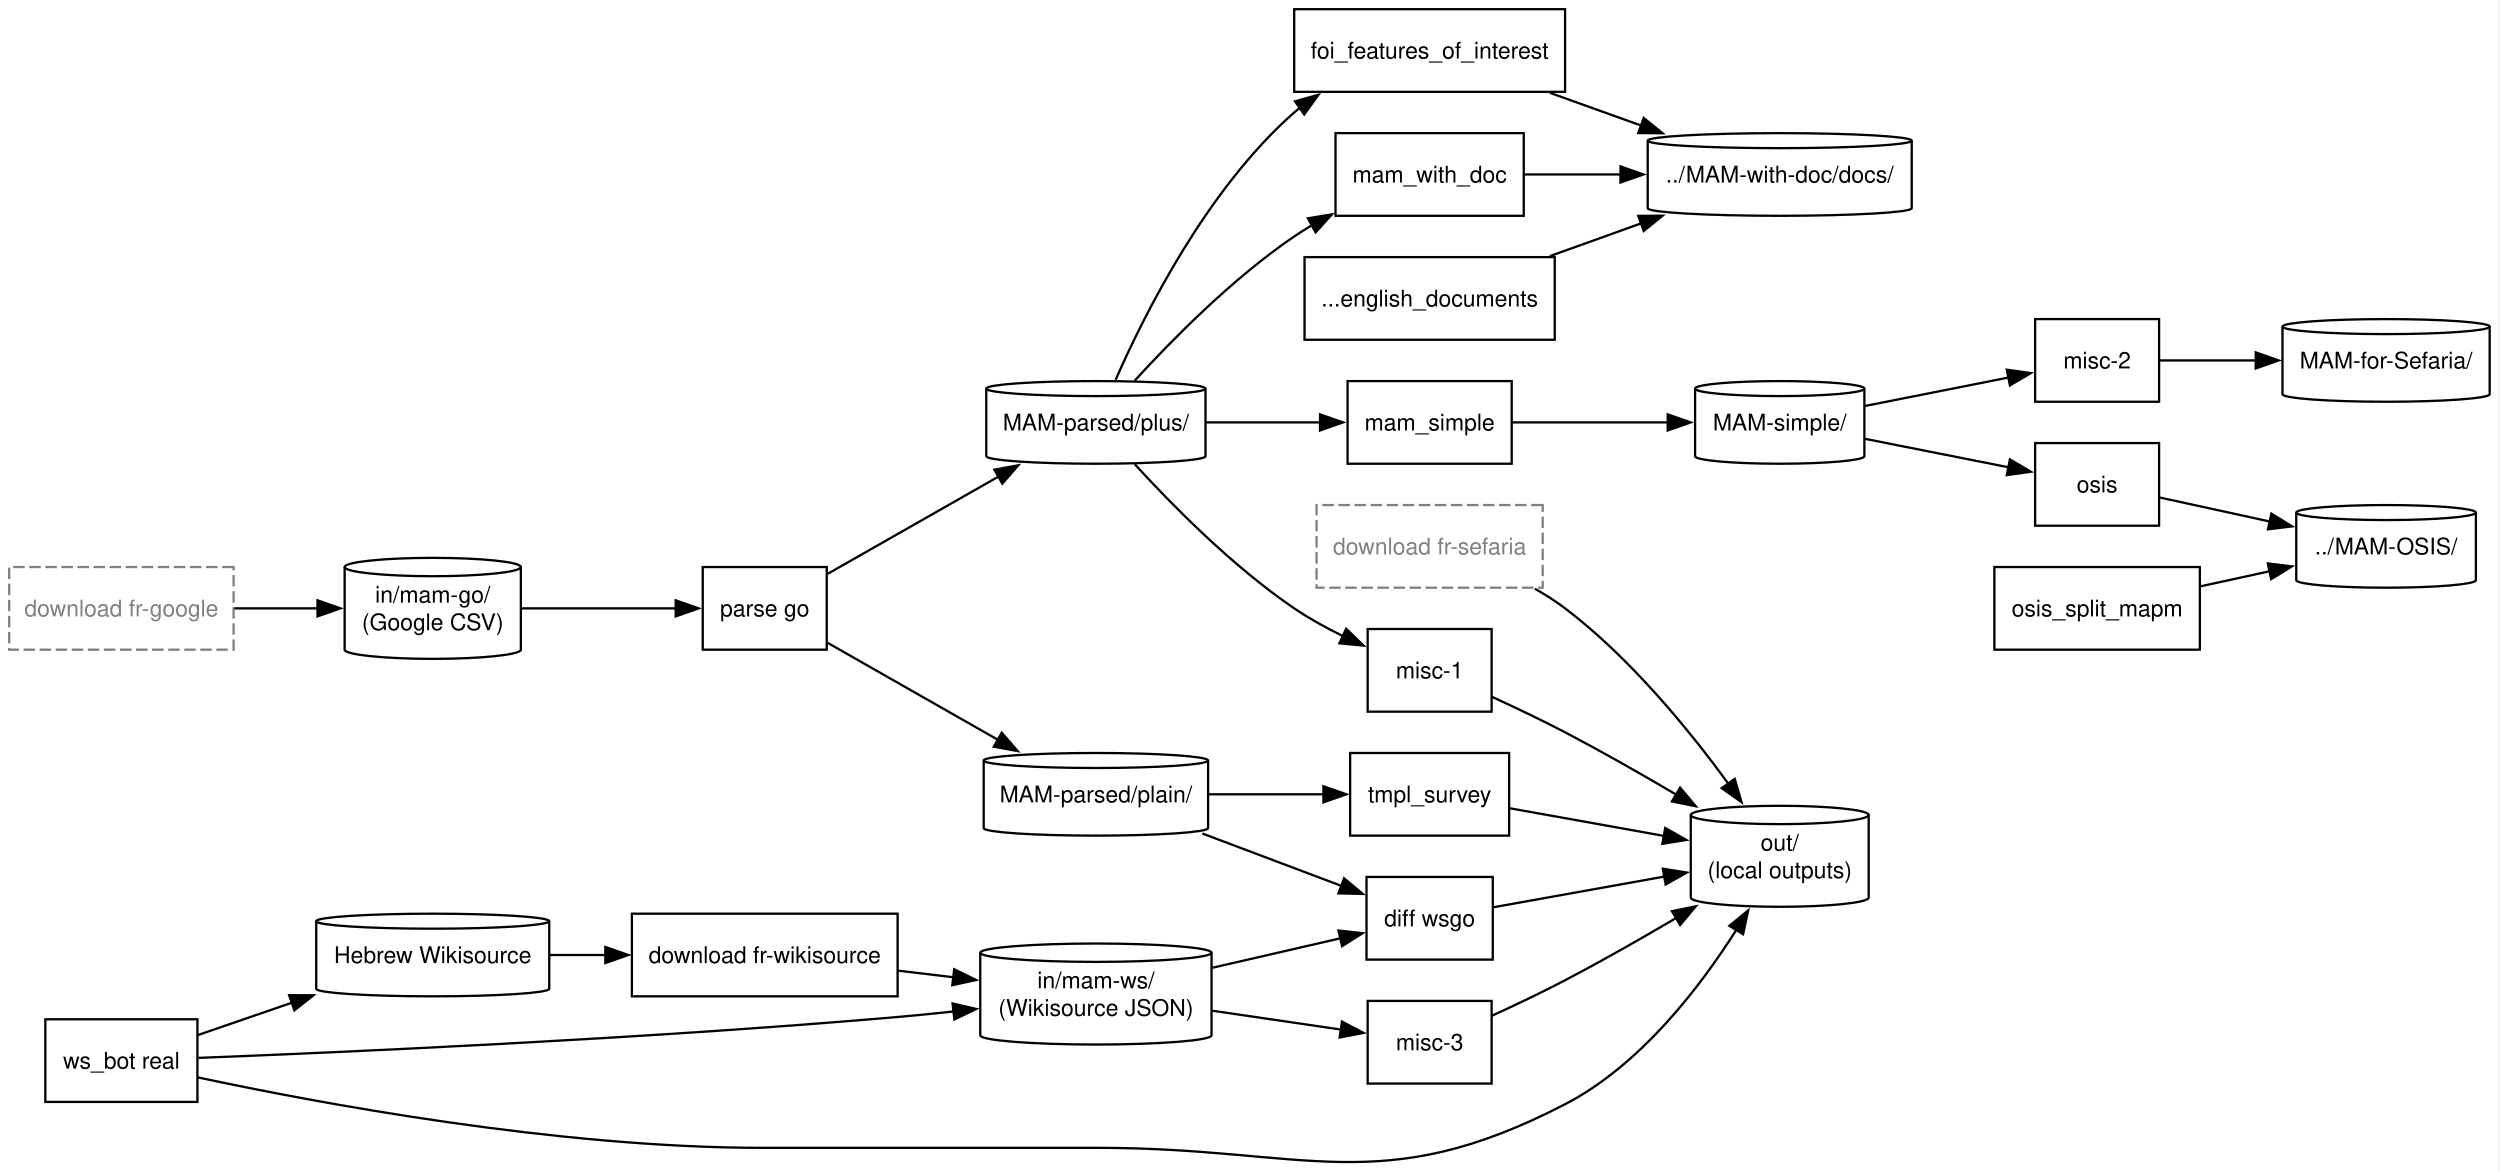
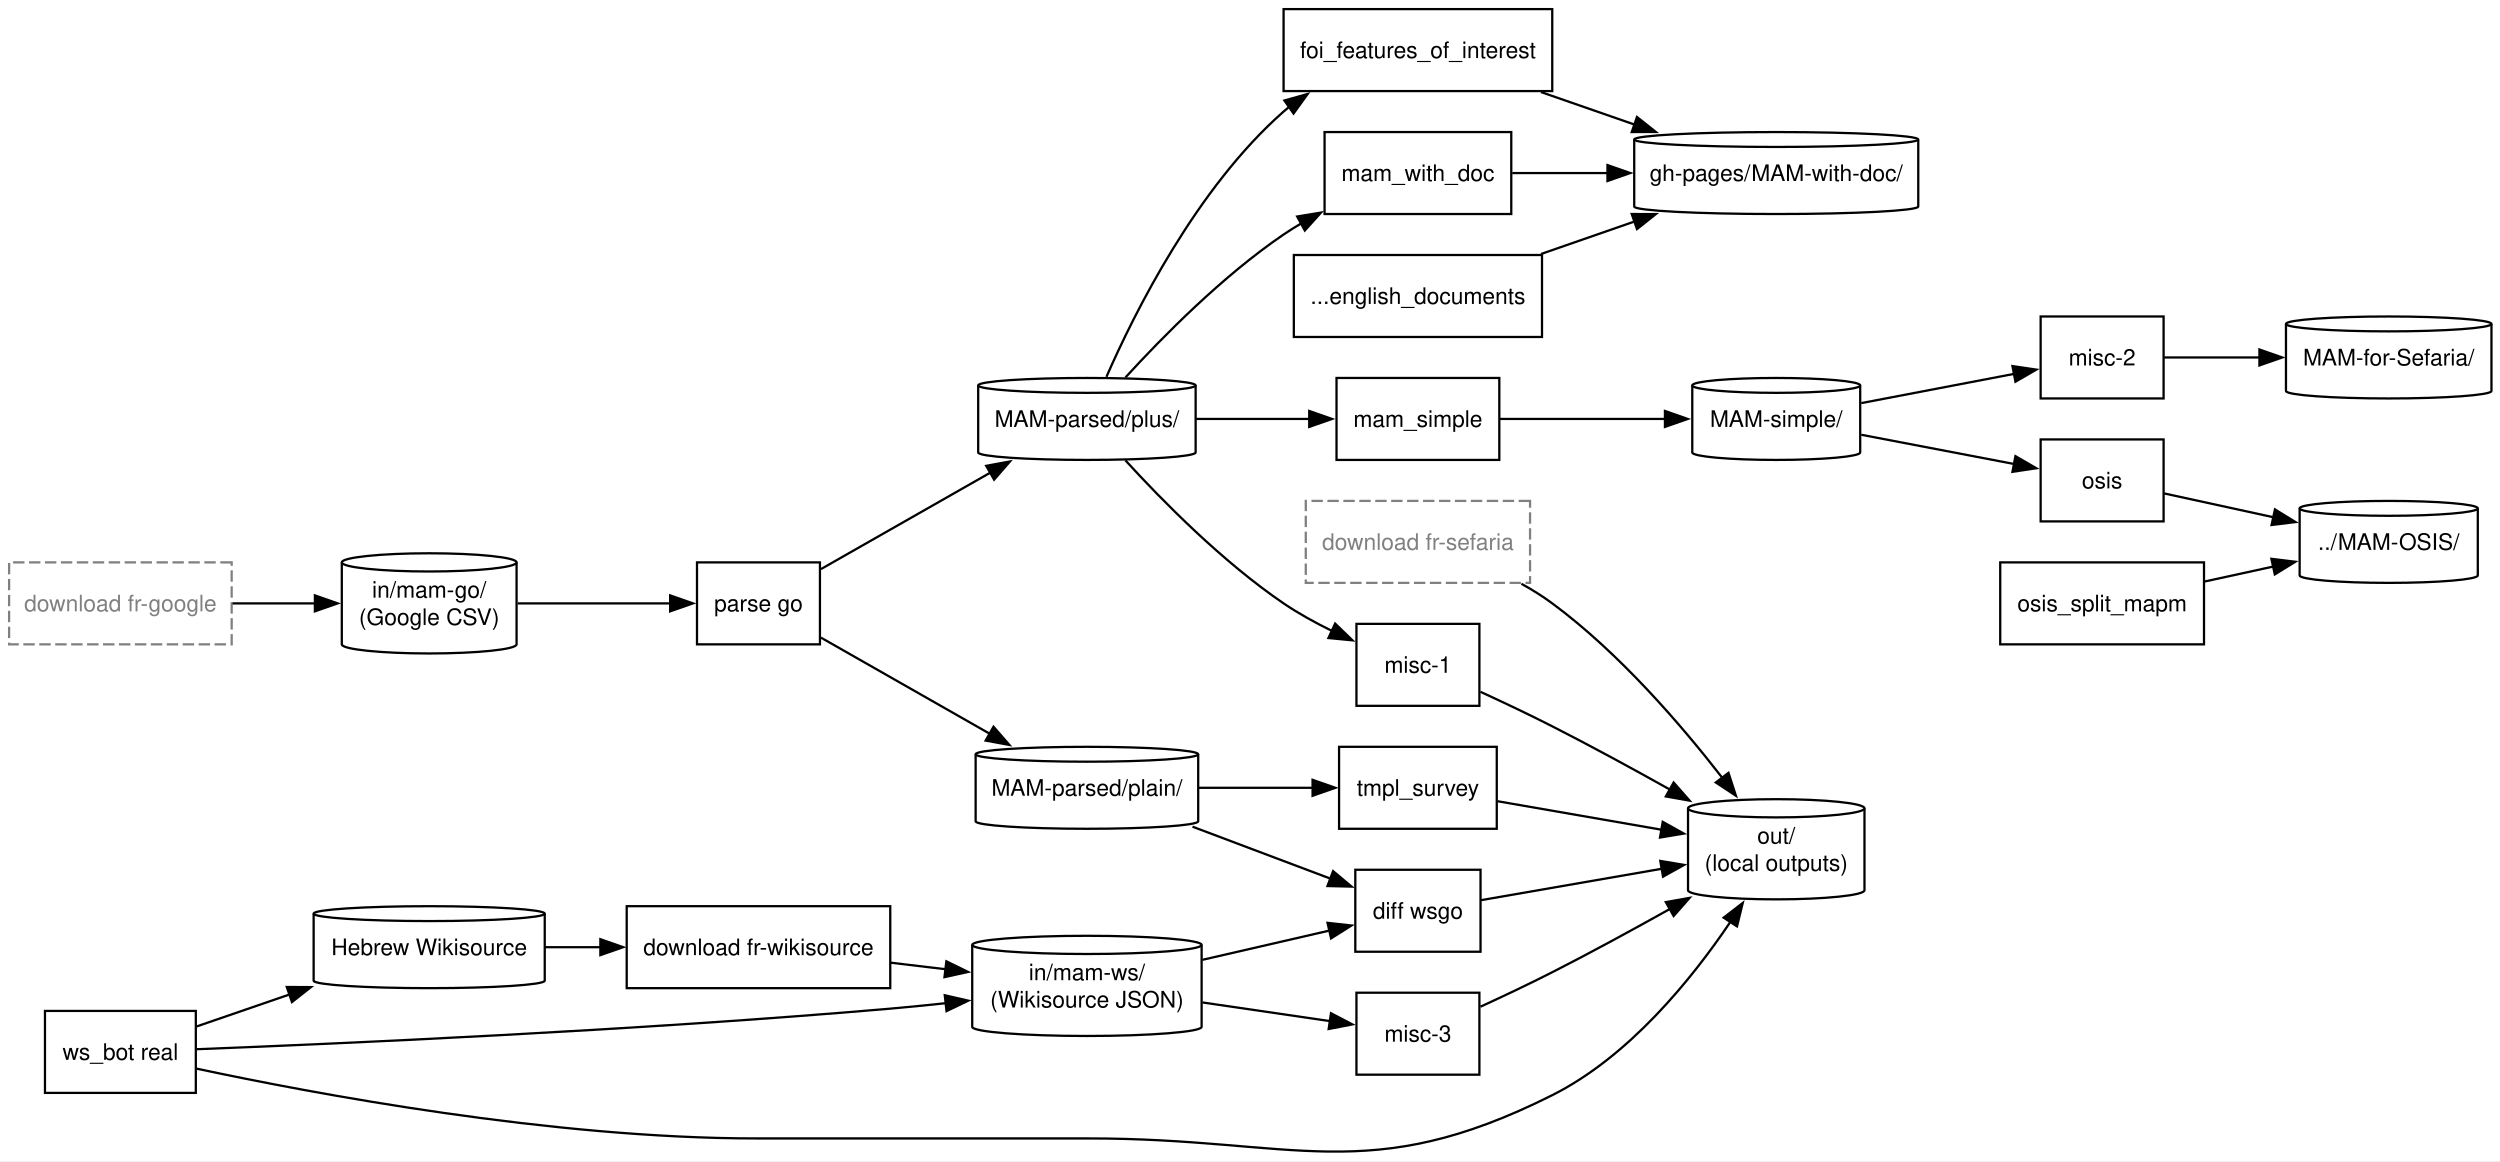
- <svg xmlns="http://www.w3.org/2000/svg" xmlns:xlink="http://www.w3.org/1999/xlink" width="1089pt" height="510pt" viewBox="0.00 0.00 1089.00 510.00">
-   <g id="graph0" class="graph" transform="scale(1 1) rotate(0) translate(4 506.27)">
-     <polygon fill="white" stroke="none" points="-4,4 -4,-506.27 1084.5,-506.27 1084.5,4 -4,4" />
+ <svg xmlns="http://www.w3.org/2000/svg" xmlns:xlink="http://www.w3.org/1999/xlink" width="1098pt" height="510pt" viewBox="0.00 0.00 1098.00 510.00">
+   <g id="graph0" class="graph" transform="scale(1 1) rotate(0) translate(4 505.85)">
+     <polygon fill="white" stroke="none" points="-4,4 -4,-505.85 1094.25,-505.85 1094.25,4 -4,4" />
    <g id="node1" class="node">
-       <path fill="none" stroke="black" d="M222.88,-259.27C222.88,-261.48 205.67,-263.27 184.5,-263.27 163.33,-263.27 146.12,-261.48 146.12,-259.27 146.12,-259.27 146.12,-223.27 146.12,-223.27 146.12,-221.07 163.33,-219.27 184.5,-219.27 205.67,-219.27 222.88,-221.07 222.88,-223.27 222.88,-223.27 222.88,-259.27 222.88,-259.27" />
-       <path fill="none" stroke="black" d="M222.88,-259.27C222.88,-257.07 205.67,-255.27 184.5,-255.27 163.33,-255.27 146.12,-257.07 146.12,-259.27" />
-       <text xml:space="preserve" text-anchor="middle" x="184.5" y="-243.77" font-family="Helvetica,sans-Serif" font-size="10.00">in/mam-go/</text>
-       <text xml:space="preserve" text-anchor="middle" x="184.5" y="-231.77" font-family="Helvetica,sans-Serif" font-size="10.00">(Google CSV)</text>
+       <path fill="none" stroke="black" d="M222.88,-258.85C222.88,-261.06 205.67,-262.85 184.5,-262.85 163.33,-262.85 146.12,-261.06 146.12,-258.85 146.12,-258.85 146.12,-222.85 146.12,-222.85 146.12,-220.65 163.33,-218.85 184.5,-218.85 205.67,-218.85 222.88,-220.65 222.88,-222.85 222.88,-222.85 222.88,-258.85 222.88,-258.85" />
+       <path fill="none" stroke="black" d="M222.88,-258.85C222.88,-256.65 205.67,-254.85 184.5,-254.85 163.33,-254.85 146.12,-256.65 146.12,-258.85" />
+       <text xml:space="preserve" text-anchor="middle" x="184.5" y="-243.35" font-family="Helvetica,sans-Serif" font-size="10.00">in/mam-go/</text>
+       <text xml:space="preserve" text-anchor="middle" x="184.5" y="-231.35" font-family="Helvetica,sans-Serif" font-size="10.00">(Google CSV)</text>
    </g>
    <g id="node14" class="node">
-       <polygon fill="none" stroke="black" points="356.12,-259.27 302.12,-259.27 302.12,-223.27 356.12,-223.27 356.12,-259.27" />
-       <text xml:space="preserve" text-anchor="middle" x="329.12" y="-237.77" font-family="Helvetica,sans-Serif" font-size="10.00">parse go</text>
+       <polygon fill="none" stroke="black" points="356.12,-258.85 302.12,-258.85 302.12,-222.85 356.12,-222.85 356.12,-258.85" />
+       <text xml:space="preserve" text-anchor="middle" x="329.12" y="-237.35" font-family="Helvetica,sans-Serif" font-size="10.00">parse go</text>
    </g>
    <g id="edge2" class="edge">
-       <path fill="none" stroke="black" d="M223.35,-241.27C244.14,-241.27 269.84,-241.27 290.59,-241.27" />
-       <polygon fill="black" stroke="black" points="290.33,-244.77 300.33,-241.27 290.33,-237.77 290.33,-244.77" />
+       <path fill="none" stroke="black" d="M223.35,-240.85C244.14,-240.85 269.84,-240.85 290.59,-240.85" />
+       <polygon fill="black" stroke="black" points="290.33,-244.35 300.33,-240.85 290.33,-237.35 290.33,-244.35" />
    </g>
    <g id="node2" class="node">
-       <path fill="none" stroke="black" d="M521.12,-337C521.12,-338.81 499.72,-340.27 473.38,-340.27 447.03,-340.27 425.62,-338.81 425.62,-337 425.62,-337 425.62,-307.55 425.62,-307.55 425.62,-305.74 447.03,-304.27 473.38,-304.27 499.72,-304.27 521.12,-305.74 521.12,-307.55 521.12,-307.55 521.12,-337 521.12,-337" />
-       <path fill="none" stroke="black" d="M521.12,-337C521.12,-335.19 499.72,-333.73 473.38,-333.73 447.03,-333.73 425.62,-335.19 425.62,-337" />
-       <text xml:space="preserve" text-anchor="middle" x="473.38" y="-318.77" font-family="Helvetica,sans-Serif" font-size="10.00">MAM-parsed/plus/</text>
+       <path fill="none" stroke="black" d="M521.12,-336.58C521.12,-338.39 499.72,-339.85 473.38,-339.85 447.03,-339.85 425.62,-338.39 425.62,-336.58 425.62,-336.58 425.62,-307.13 425.62,-307.13 425.62,-305.32 447.03,-303.85 473.38,-303.85 499.72,-303.85 521.12,-305.32 521.12,-307.13 521.12,-307.13 521.12,-336.58 521.12,-336.58" />
+       <path fill="none" stroke="black" d="M521.12,-336.58C521.12,-334.78 499.72,-333.31 473.38,-333.31 447.03,-333.31 425.62,-334.78 425.62,-336.58" />
+       <text xml:space="preserve" text-anchor="middle" x="473.38" y="-318.35" font-family="Helvetica,sans-Serif" font-size="10.00">MAM-parsed/plus/</text>
    </g>
    <g id="node15" class="node">
-       <polygon fill="none" stroke="black" points="677.75,-502.27 559.75,-502.27 559.75,-466.27 677.75,-466.27 677.75,-502.27" />
-       <text xml:space="preserve" text-anchor="middle" x="618.75" y="-480.77" font-family="Helvetica,sans-Serif" font-size="10.00">foi_features_of_interest</text>
+       <polygon fill="none" stroke="black" points="677.75,-501.85 559.75,-501.85 559.75,-465.85 677.75,-465.85 677.75,-501.85" />
+       <text xml:space="preserve" text-anchor="middle" x="618.75" y="-480.35" font-family="Helvetica,sans-Serif" font-size="10.00">foi_features_of_interest</text>
    </g>
    <g id="edge5" class="edge">
-       <path fill="none" stroke="black" d="M481.95,-340.77C494.39,-369.18 521.64,-423.76 559.75,-457.27 560.53,-457.96 561.34,-458.64 562.16,-459.3" />
-       <polygon fill="black" stroke="black" points="560.11,-462.14 570.32,-464.99 564.12,-456.4 560.11,-462.14" />
+       <path fill="none" stroke="black" d="M481.95,-340.35C494.39,-368.76 521.64,-423.34 559.75,-456.85 560.53,-457.54 561.34,-458.22 562.16,-458.88" />
+       <polygon fill="black" stroke="black" points="560.11,-461.72 570.32,-464.57 564.12,-455.98 560.11,-461.72" />
    </g>
    <g id="node16" class="node">
-       <polygon fill="none" stroke="black" points="659.75,-448.27 577.75,-448.27 577.75,-412.27 659.75,-412.27 659.75,-448.27" />
-       <text xml:space="preserve" text-anchor="middle" x="618.75" y="-426.77" font-family="Helvetica,sans-Serif" font-size="10.00">mam_with_doc</text>
+       <polygon fill="none" stroke="black" points="659.75,-447.85 577.75,-447.85 577.75,-411.85 659.75,-411.85 659.75,-447.85" />
+       <text xml:space="preserve" text-anchor="middle" x="618.75" y="-426.35" font-family="Helvetica,sans-Serif" font-size="10.00">mam_with_doc</text>
    </g>
    <g id="edge6" class="edge">
-       <path fill="none" stroke="black" d="M490.29,-340.48C506.46,-358.18 532.89,-385 559.75,-403.27 562.25,-404.97 564.87,-406.61 567.56,-408.19" />
-       <polygon fill="black" stroke="black" points="565.72,-411.18 576.18,-412.89 569.07,-405.03 565.72,-411.18" />
+       <path fill="none" stroke="black" d="M490.29,-340.06C506.46,-357.76 532.89,-384.58 559.75,-402.85 562.25,-404.55 564.87,-406.2 567.56,-407.77" />
+       <polygon fill="black" stroke="black" points="565.72,-410.76 576.18,-412.48 569.07,-404.61 565.72,-410.76" />
    </g>
    <g id="node18" class="node">
-       <polygon fill="none" stroke="black" points="654.5,-340.27 583,-340.27 583,-304.27 654.5,-304.27 654.5,-340.27" />
-       <text xml:space="preserve" text-anchor="middle" x="618.75" y="-318.77" font-family="Helvetica,sans-Serif" font-size="10.00">mam_simple</text>
+       <polygon fill="none" stroke="black" points="654.5,-339.85 583,-339.85 583,-303.85 654.5,-303.85 654.5,-339.85" />
+       <text xml:space="preserve" text-anchor="middle" x="618.75" y="-318.35" font-family="Helvetica,sans-Serif" font-size="10.00">mam_simple</text>
    </g>
    <g id="edge7" class="edge">
-       <path fill="none" stroke="black" d="M521.32,-322.27C537.36,-322.27 555.27,-322.27 571.27,-322.27" />
-       <polygon fill="black" stroke="black" points="571.01,-325.77 581.01,-322.27 571.01,-318.77 571.01,-325.77" />
+       <path fill="none" stroke="black" d="M521.32,-321.85C537.36,-321.85 555.27,-321.85 571.27,-321.85" />
+       <polygon fill="black" stroke="black" points="571.01,-325.35 581.01,-321.85 571.01,-318.35 571.01,-325.35" />
    </g>
    <g id="node21" class="node">
      <g id="a_node21">
        <a xlink:title="decnreub&#10;multimark&#10;wordlist&#10;explicit_xataf&#10;diff ctr-vs-mam">
-           <polygon fill="none" stroke="black" points="645.75,-232.27 591.75,-232.27 591.75,-196.27 645.75,-196.27 645.75,-232.27" />
-           <text xml:space="preserve" text-anchor="middle" x="618.75" y="-210.77" font-family="Helvetica,sans-Serif" font-size="10.00">misc-1</text>
+           <polygon fill="none" stroke="black" points="645.75,-231.85 591.75,-231.85 591.75,-195.85 645.75,-195.85 645.75,-231.85" />
+           <text xml:space="preserve" text-anchor="middle" x="618.75" y="-210.35" font-family="Helvetica,sans-Serif" font-size="10.00">misc-1</text>
        </a>
      </g>
    </g>
    <g id="edge8" class="edge">
-       <path fill="none" stroke="black" d="M490.29,-304.07C506.46,-286.37 532.89,-259.55 559.75,-241.27 566.29,-236.82 573.68,-232.76 580.94,-229.21" />
-       <polygon fill="black" stroke="black" points="582.39,-232.4 590,-225.03 579.45,-226.04 582.39,-232.4" />
+       <path fill="none" stroke="black" d="M490.29,-303.65C506.46,-285.95 532.89,-259.13 559.75,-240.85 566.29,-236.4 573.68,-232.34 580.94,-228.79" />
+       <polygon fill="black" stroke="black" points="582.39,-231.98 590,-224.61 579.45,-225.63 582.39,-231.98" />
    </g>
    <g id="node3" class="node">
-       <path fill="none" stroke="black" d="M522.25,-175C522.25,-176.81 500.34,-178.27 473.38,-178.27 446.41,-178.27 424.5,-176.81 424.5,-175 424.5,-175 424.5,-145.55 424.5,-145.55 424.5,-143.74 446.41,-142.27 473.38,-142.27 500.34,-142.27 522.25,-143.74 522.25,-145.55 522.25,-145.55 522.25,-175 522.25,-175" />
-       <path fill="none" stroke="black" d="M522.25,-175C522.25,-173.19 500.34,-171.73 473.38,-171.73 446.41,-171.73 424.5,-173.19 424.5,-175" />
-       <text xml:space="preserve" text-anchor="middle" x="473.38" y="-156.77" font-family="Helvetica,sans-Serif" font-size="10.00">MAM-parsed/plain/</text>
+       <path fill="none" stroke="black" d="M522.25,-174.58C522.25,-176.39 500.34,-177.85 473.38,-177.85 446.41,-177.85 424.5,-176.39 424.5,-174.58 424.5,-174.58 424.5,-145.13 424.5,-145.13 424.5,-143.32 446.41,-141.85 473.38,-141.85 500.34,-141.85 522.25,-143.32 522.25,-145.13 522.25,-145.13 522.25,-174.58 522.25,-174.58" />
+       <path fill="none" stroke="black" d="M522.25,-174.58C522.25,-172.78 500.34,-171.31 473.38,-171.31 446.41,-171.31 424.5,-172.78 424.5,-174.58" />
+       <text xml:space="preserve" text-anchor="middle" x="473.38" y="-156.35" font-family="Helvetica,sans-Serif" font-size="10.00">MAM-parsed/plain/</text>
    </g>
    <g id="node17" class="node">
-       <polygon fill="none" stroke="black" points="653.38,-178.27 584.12,-178.27 584.12,-142.27 653.38,-142.27 653.38,-178.27" />
-       <text xml:space="preserve" text-anchor="middle" x="618.75" y="-156.77" font-family="Helvetica,sans-Serif" font-size="10.00">tmpl_survey</text>
+       <polygon fill="none" stroke="black" points="653.38,-177.85 584.12,-177.85 584.12,-141.85 653.38,-141.85 653.38,-177.85" />
+       <text xml:space="preserve" text-anchor="middle" x="618.75" y="-156.35" font-family="Helvetica,sans-Serif" font-size="10.00">tmpl_survey</text>
    </g>
    <g id="edge9" class="edge">
-       <path fill="none" stroke="black" d="M522.52,-160.27C538.75,-160.27 556.8,-160.27 572.78,-160.27" />
-       <polygon fill="black" stroke="black" points="572.48,-163.77 582.48,-160.27 572.48,-156.77 572.48,-163.77" />
+       <path fill="none" stroke="black" d="M522.52,-159.85C538.75,-159.85 556.8,-159.85 572.78,-159.85" />
+       <polygon fill="black" stroke="black" points="572.48,-163.35 582.48,-159.85 572.48,-156.35 572.48,-163.35" />
    </g>
    <g id="node22" class="node">
-       <polygon fill="none" stroke="black" points="646.25,-124.27 591.25,-124.27 591.25,-88.27 646.25,-88.27 646.25,-124.27" />
-       <text xml:space="preserve" text-anchor="middle" x="618.75" y="-102.77" font-family="Helvetica,sans-Serif" font-size="10.00">diff wsgo</text>
+       <polygon fill="none" stroke="black" points="646.25,-123.85 591.25,-123.85 591.25,-87.85 646.25,-87.85 646.25,-123.85" />
+       <text xml:space="preserve" text-anchor="middle" x="618.75" y="-102.35" font-family="Helvetica,sans-Serif" font-size="10.00">diff wsgo</text>
    </g>
    <g id="edge10" class="edge">
-       <path fill="none" stroke="black" d="M519.74,-143.19C539.26,-135.83 561.81,-127.34 580.35,-120.36" />
-       <polygon fill="black" stroke="black" points="581.49,-123.67 589.62,-116.87 579.03,-117.12 581.49,-123.67" />
+       <path fill="none" stroke="black" d="M519.74,-142.77C539.26,-135.42 561.81,-126.92 580.35,-119.94" />
+       <polygon fill="black" stroke="black" points="581.49,-123.25 589.62,-116.45 579.03,-116.7 581.49,-123.25" />
    </g>
    <g id="node4" class="node">
-       <path fill="none" stroke="black" d="M523.75,-91.27C523.75,-93.48 501.17,-95.27 473.38,-95.27 445.58,-95.27 423,-93.48 423,-91.27 423,-91.27 423,-55.27 423,-55.27 423,-53.07 445.58,-51.27 473.38,-51.27 501.17,-51.27 523.75,-53.07 523.75,-55.27 523.75,-55.27 523.75,-91.27 523.75,-91.27" />
-       <path fill="none" stroke="black" d="M523.75,-91.27C523.75,-89.07 501.17,-87.27 473.38,-87.27 445.58,-87.27 423,-89.07 423,-91.27" />
-       <text xml:space="preserve" text-anchor="middle" x="473.38" y="-75.77" font-family="Helvetica,sans-Serif" font-size="10.00">in/mam-ws/</text>
-       <text xml:space="preserve" text-anchor="middle" x="473.38" y="-63.77" font-family="Helvetica,sans-Serif" font-size="10.00">(Wikisource JSON)</text>
+       <path fill="none" stroke="black" d="M523.75,-90.85C523.75,-93.06 501.17,-94.85 473.38,-94.85 445.58,-94.85 423,-93.06 423,-90.85 423,-90.85 423,-54.85 423,-54.85 423,-52.65 445.58,-50.85 473.38,-50.85 501.17,-50.85 523.75,-52.65 523.75,-54.85 523.75,-54.85 523.75,-90.85 523.75,-90.85" />
+       <path fill="none" stroke="black" d="M523.75,-90.85C523.75,-88.65 501.17,-86.85 473.38,-86.85 445.58,-86.85 423,-88.65 423,-90.85" />
+       <text xml:space="preserve" text-anchor="middle" x="473.38" y="-75.35" font-family="Helvetica,sans-Serif" font-size="10.00">in/mam-ws/</text>
+       <text xml:space="preserve" text-anchor="middle" x="473.38" y="-63.35" font-family="Helvetica,sans-Serif" font-size="10.00">(Wikisource JSON)</text>
    </g>
    <g id="edge26" class="edge">
-       <path fill="none" stroke="black" d="M524.12,-84.72C542.39,-88.93 562.76,-93.62 579.82,-97.54" />
-       <polygon fill="black" stroke="black" points="579.04,-100.95 589.57,-99.79 580.61,-94.13 579.04,-100.95" />
+       <path fill="none" stroke="black" d="M524.12,-84.3C542.39,-88.51 562.76,-93.2 579.82,-97.13" />
+       <polygon fill="black" stroke="black" points="579.04,-100.54 589.57,-99.37 580.61,-93.71 579.04,-100.54" />
    </g>
    <g id="node23" class="node">
      <g id="a_node23">
        <a xlink:title="parse ws&#10;ws_bot proto">
-           <polygon fill="none" stroke="black" points="645.75,-70.27 591.75,-70.27 591.75,-34.27 645.75,-34.27 645.75,-70.27" />
-           <text xml:space="preserve" text-anchor="middle" x="618.75" y="-48.77" font-family="Helvetica,sans-Serif" font-size="10.00">misc-3</text>
+           <polygon fill="none" stroke="black" points="645.75,-69.85 591.75,-69.85 591.75,-33.85 645.75,-33.85 645.75,-69.85" />
+           <text xml:space="preserve" text-anchor="middle" x="618.75" y="-48.35" font-family="Helvetica,sans-Serif" font-size="10.00">misc-3</text>
        </a>
      </g>
    </g>
    <g id="edge27" class="edge">
-       <path fill="none" stroke="black" d="M524.12,-65.99C542.52,-63.29 563.05,-60.28 580.19,-57.77" />
-       <polygon fill="black" stroke="black" points="580.56,-61.26 589.95,-56.34 579.55,-54.33 580.56,-61.26" />
+       <path fill="none" stroke="black" d="M524.12,-65.57C542.52,-62.87 563.05,-59.87 580.19,-57.36" />
+       <polygon fill="black" stroke="black" points="580.56,-60.84 589.95,-55.93 579.55,-53.91 580.56,-60.84" />
    </g>
    <g id="node5" class="node">
-       <path fill="none" stroke="black" d="M235.25,-105C235.25,-106.81 212.5,-108.27 184.5,-108.27 156.5,-108.27 133.75,-106.81 133.75,-105 133.75,-105 133.75,-75.55 133.75,-75.55 133.75,-73.74 156.5,-72.27 184.5,-72.27 212.5,-72.27 235.25,-73.74 235.25,-75.55 235.25,-75.55 235.25,-105 235.25,-105" />
-       <path fill="none" stroke="black" d="M235.25,-105C235.25,-103.19 212.5,-101.73 184.5,-101.73 156.5,-101.73 133.75,-103.19 133.75,-105" />
-       <text xml:space="preserve" text-anchor="middle" x="184.5" y="-86.77" font-family="Helvetica,sans-Serif" font-size="10.00">Hebrew Wikisource</text>
+       <path fill="none" stroke="black" d="M235.25,-104.58C235.25,-106.39 212.5,-107.85 184.5,-107.85 156.5,-107.85 133.75,-106.39 133.75,-104.58 133.75,-104.58 133.75,-75.13 133.75,-75.13 133.75,-73.32 156.5,-71.85 184.5,-71.85 212.5,-71.85 235.25,-73.32 235.25,-75.13 235.25,-75.13 235.25,-104.58 235.25,-104.58" />
+       <path fill="none" stroke="black" d="M235.25,-104.58C235.25,-102.78 212.5,-101.31 184.5,-101.31 156.5,-101.31 133.75,-102.78 133.75,-104.58" />
+       <text xml:space="preserve" text-anchor="middle" x="184.5" y="-86.35" font-family="Helvetica,sans-Serif" font-size="10.00">Hebrew Wikisource</text>
    </g>
    <g id="node13" class="node">
-       <polygon fill="none" stroke="black" points="387,-108.27 271.25,-108.27 271.25,-72.27 387,-72.27 387,-108.27" />
-       <text xml:space="preserve" text-anchor="middle" x="329.12" y="-86.77" font-family="Helvetica,sans-Serif" font-size="10.00">download fr-wikisource</text>
+       <polygon fill="none" stroke="black" points="387,-107.85 271.25,-107.85 271.25,-71.85 387,-71.85 387,-107.85" />
+       <text xml:space="preserve" text-anchor="middle" x="329.12" y="-86.35" font-family="Helvetica,sans-Serif" font-size="10.00">download fr-wikisource</text>
    </g>
    <g id="edge24" class="edge">
-       <path fill="none" stroke="black" d="M235.38,-90.27C243.25,-90.27 251.49,-90.27 259.69,-90.27" />
-       <polygon fill="black" stroke="black" points="259.68,-93.77 269.68,-90.27 259.68,-86.77 259.68,-93.77" />
+       <path fill="none" stroke="black" d="M235.38,-89.85C243.25,-89.85 251.49,-89.85 259.69,-89.85" />
+       <polygon fill="black" stroke="black" points="259.68,-93.35 269.68,-89.85 259.68,-86.35 259.68,-93.35" />
    </g>
    <g id="node6" class="node">
-       <path fill="none" stroke="black" d="M808.12,-337C808.12,-338.81 791.6,-340.27 771.25,-340.27 750.9,-340.27 734.38,-338.81 734.38,-337 734.38,-337 734.38,-307.55 734.38,-307.55 734.38,-305.74 750.9,-304.27 771.25,-304.27 791.6,-304.27 808.12,-305.74 808.12,-307.55 808.12,-307.55 808.12,-337 808.12,-337" />
-       <path fill="none" stroke="black" d="M808.12,-337C808.12,-335.19 791.6,-333.73 771.25,-333.73 750.9,-333.73 734.38,-335.19 734.38,-337" />
-       <text xml:space="preserve" text-anchor="middle" x="771.25" y="-318.77" font-family="Helvetica,sans-Serif" font-size="10.00">MAM-simple/</text>
+       <path fill="none" stroke="black" d="M813,-336.58C813,-338.39 796.47,-339.85 776.12,-339.85 755.78,-339.85 739.25,-338.39 739.25,-336.58 739.25,-336.58 739.25,-307.13 739.25,-307.13 739.25,-305.32 755.78,-303.85 776.12,-303.85 796.47,-303.85 813,-305.32 813,-307.13 813,-307.13 813,-336.58 813,-336.58" />
+       <path fill="none" stroke="black" d="M813,-336.58C813,-334.78 796.47,-333.31 776.12,-333.31 755.78,-333.31 739.25,-334.78 739.25,-336.58" />
+       <text xml:space="preserve" text-anchor="middle" x="776.12" y="-318.35" font-family="Helvetica,sans-Serif" font-size="10.00">MAM-simple/</text>
    </g>
    <g id="node19" class="node">
-       <polygon fill="none" stroke="black" points="936.5,-367.27 882.5,-367.27 882.5,-331.27 936.5,-331.27 936.5,-367.27" />
-       <text xml:space="preserve" text-anchor="middle" x="909.5" y="-345.77" font-family="Helvetica,sans-Serif" font-size="10.00">misc-2</text>
+       <polygon fill="none" stroke="black" points="946.25,-366.85 892.25,-366.85 892.25,-330.85 946.25,-330.85 946.25,-366.85" />
+       <text xml:space="preserve" text-anchor="middle" x="919.25" y="-345.35" font-family="Helvetica,sans-Serif" font-size="10.00">misc-2</text>
    </g>
    <g id="edge15" class="edge">
-       <path fill="none" stroke="black" d="M808.4,-329.44C827.69,-333.26 851.4,-337.96 870.9,-341.82" />
-       <polygon fill="black" stroke="black" points="870.15,-345.24 880.64,-343.75 871.51,-338.37 870.15,-345.24" />
+       <path fill="none" stroke="black" d="M813.47,-328.81C834.04,-332.74 859.74,-337.66 880.54,-341.64" />
+       <polygon fill="black" stroke="black" points="879.87,-345.07 890.35,-343.52 881.18,-338.2 879.87,-345.07" />
    </g>
    <g id="node20" class="node">
-       <polygon fill="none" stroke="black" points="936.5,-313.27 882.5,-313.27 882.5,-277.27 936.5,-277.27 936.5,-313.27" />
-       <text xml:space="preserve" text-anchor="middle" x="909.5" y="-291.77" font-family="Helvetica,sans-Serif" font-size="10.00">osis</text>
+       <polygon fill="none" stroke="black" points="946.25,-312.85 892.25,-312.85 892.25,-276.85 946.25,-276.85 946.25,-312.85" />
+       <text xml:space="preserve" text-anchor="middle" x="919.25" y="-291.35" font-family="Helvetica,sans-Serif" font-size="10.00">osis</text>
    </g>
    <g id="edge16" class="edge">
-       <path fill="none" stroke="black" d="M808.4,-315.11C827.69,-311.29 851.4,-306.59 870.9,-302.72" />
-       <polygon fill="black" stroke="black" points="871.51,-306.17 880.64,-300.79 870.15,-299.31 871.51,-306.17" />
+       <path fill="none" stroke="black" d="M813.47,-314.9C834.04,-310.96 859.74,-306.05 880.54,-302.07" />
+       <polygon fill="black" stroke="black" points="881.18,-305.51 890.35,-300.19 879.87,-298.63 881.18,-305.51" />
    </g>
    <g id="node7" class="node">
-       <path fill="none" stroke="black" d="M828.75,-445C828.75,-446.81 802.98,-448.27 771.25,-448.27 739.52,-448.27 713.75,-446.81 713.75,-445 713.75,-445 713.75,-415.55 713.75,-415.55 713.75,-413.74 739.52,-412.27 771.25,-412.27 802.98,-412.27 828.75,-413.74 828.75,-415.55 828.75,-415.55 828.75,-445 828.75,-445" />
-       <path fill="none" stroke="black" d="M828.75,-445C828.75,-443.19 802.98,-441.73 771.25,-441.73 739.52,-441.73 713.75,-443.19 713.75,-445" />
-       <text xml:space="preserve" text-anchor="middle" x="771.25" y="-426.77" font-family="Helvetica,sans-Serif" font-size="10.00">../MAM-with-doc/docs/</text>
+       <path fill="none" stroke="black" d="M838.5,-444.58C838.5,-446.39 810.54,-447.85 776.12,-447.85 741.71,-447.85 713.75,-446.39 713.75,-444.58 713.75,-444.58 713.75,-415.13 713.75,-415.13 713.75,-413.32 741.71,-411.85 776.12,-411.85 810.54,-411.85 838.5,-413.32 838.5,-415.13 838.5,-415.13 838.5,-444.58 838.5,-444.58" />
+       <path fill="none" stroke="black" d="M838.5,-444.58C838.5,-442.78 810.54,-441.31 776.12,-441.31 741.71,-441.31 713.75,-442.78 713.75,-444.58" />
+       <text xml:space="preserve" text-anchor="middle" x="776.12" y="-426.35" font-family="Helvetica,sans-Serif" font-size="10.00">gh-pages/MAM-with-doc/</text>
    </g>
    <g id="node8" class="node">
-       <path fill="none" stroke="black" d="M1080.5,-364C1080.5,-365.81 1060.27,-367.27 1035.38,-367.27 1010.48,-367.27 990.25,-365.81 990.25,-364 990.25,-364 990.25,-334.55 990.25,-334.55 990.25,-332.74 1010.48,-331.27 1035.38,-331.27 1060.27,-331.27 1080.5,-332.74 1080.5,-334.55 1080.5,-334.55 1080.5,-364 1080.5,-364" />
-       <path fill="none" stroke="black" d="M1080.5,-364C1080.5,-362.19 1060.27,-360.73 1035.38,-360.73 1010.48,-360.73 990.25,-362.19 990.25,-364" />
-       <text xml:space="preserve" text-anchor="middle" x="1035.38" y="-345.77" font-family="Helvetica,sans-Serif" font-size="10.00">MAM-for-Sefaria/</text>
+       <path fill="none" stroke="black" d="M1090.25,-363.58C1090.25,-365.39 1070.02,-366.85 1045.12,-366.85 1020.23,-366.85 1000,-365.39 1000,-363.58 1000,-363.58 1000,-334.13 1000,-334.13 1000,-332.32 1020.23,-330.85 1045.12,-330.85 1070.02,-330.85 1090.25,-332.32 1090.25,-334.13 1090.25,-334.13 1090.25,-363.58 1090.25,-363.58" />
+       <path fill="none" stroke="black" d="M1090.25,-363.58C1090.25,-361.78 1070.02,-360.31 1045.12,-360.31 1020.23,-360.31 1000,-361.78 1000,-363.58" />
+       <text xml:space="preserve" text-anchor="middle" x="1045.12" y="-345.35" font-family="Helvetica,sans-Serif" font-size="10.00">MAM-for-Sefaria/</text>
    </g>
    <g id="node9" class="node">
-       <path fill="none" stroke="black" d="M1074.5,-283C1074.5,-284.81 1056.96,-286.27 1035.38,-286.27 1013.79,-286.27 996.25,-284.81 996.25,-283 996.25,-283 996.25,-253.55 996.25,-253.55 996.25,-251.74 1013.79,-250.27 1035.38,-250.27 1056.96,-250.27 1074.5,-251.74 1074.5,-253.55 1074.5,-253.55 1074.5,-283 1074.5,-283" />
-       <path fill="none" stroke="black" d="M1074.5,-283C1074.5,-281.19 1056.96,-279.73 1035.38,-279.73 1013.79,-279.73 996.25,-281.19 996.25,-283" />
-       <text xml:space="preserve" text-anchor="middle" x="1035.38" y="-264.77" font-family="Helvetica,sans-Serif" font-size="10.00">../MAM-OSIS/</text>
+       <path fill="none" stroke="black" d="M1084.25,-282.58C1084.25,-284.39 1066.71,-285.85 1045.12,-285.85 1023.54,-285.85 1006,-284.39 1006,-282.58 1006,-282.58 1006,-253.13 1006,-253.13 1006,-251.32 1023.54,-249.85 1045.12,-249.85 1066.71,-249.85 1084.25,-251.32 1084.25,-253.13 1084.25,-253.13 1084.25,-282.58 1084.25,-282.58" />
+       <path fill="none" stroke="black" d="M1084.25,-282.58C1084.25,-280.78 1066.71,-279.31 1045.12,-279.31 1023.54,-279.31 1006,-280.78 1006,-282.58" />
+       <text xml:space="preserve" text-anchor="middle" x="1045.12" y="-264.35" font-family="Helvetica,sans-Serif" font-size="10.00">../MAM-OSIS/</text>
    </g>
    <g id="node10" class="node">
-       <path fill="none" stroke="black" d="M810,-151.27C810,-153.48 792.63,-155.27 771.25,-155.27 749.87,-155.27 732.5,-153.48 732.5,-151.27 732.5,-151.27 732.5,-115.27 732.5,-115.27 732.5,-113.07 749.87,-111.27 771.25,-111.27 792.63,-111.27 810,-113.07 810,-115.27 810,-115.27 810,-151.27 810,-151.27" />
-       <path fill="none" stroke="black" d="M810,-151.27C810,-149.07 792.63,-147.27 771.25,-147.27 749.87,-147.27 732.5,-149.07 732.5,-151.27" />
-       <text xml:space="preserve" text-anchor="middle" x="771.25" y="-135.77" font-family="Helvetica,sans-Serif" font-size="10.00">out/</text>
-       <text xml:space="preserve" text-anchor="middle" x="771.25" y="-123.77" font-family="Helvetica,sans-Serif" font-size="10.00">(local outputs)</text>
+       <path fill="none" stroke="black" d="M814.88,-150.85C814.88,-153.06 797.51,-154.85 776.12,-154.85 754.74,-154.85 737.38,-153.06 737.38,-150.85 737.38,-150.85 737.38,-114.85 737.38,-114.85 737.38,-112.65 754.74,-110.85 776.12,-110.85 797.51,-110.85 814.88,-112.65 814.88,-114.85 814.88,-114.85 814.88,-150.85 814.88,-150.85" />
+       <path fill="none" stroke="black" d="M814.88,-150.85C814.88,-148.65 797.51,-146.85 776.12,-146.85 754.74,-146.85 737.38,-148.65 737.38,-150.85" />
+       <text xml:space="preserve" text-anchor="middle" x="776.12" y="-135.35" font-family="Helvetica,sans-Serif" font-size="10.00">out/</text>
+       <text xml:space="preserve" text-anchor="middle" x="776.12" y="-123.35" font-family="Helvetica,sans-Serif" font-size="10.00">(local outputs)</text>
    </g>
    <g id="node11" class="node">
-       <polygon fill="none" stroke="gray" stroke-dasharray="5,2" points="97.75,-259.27 0,-259.27 0,-223.27 97.75,-223.27 97.75,-259.27" />
-       <text xml:space="preserve" text-anchor="middle" x="48.88" y="-237.77" font-family="Helvetica,sans-Serif" font-size="10.00" fill="gray">download fr-google</text>
+       <polygon fill="none" stroke="gray" stroke-dasharray="5,2" points="97.75,-258.85 0,-258.85 0,-222.85 97.75,-222.85 97.75,-258.85" />
+       <text xml:space="preserve" text-anchor="middle" x="48.88" y="-237.35" font-family="Helvetica,sans-Serif" font-size="10.00" fill="gray">download fr-google</text>
    </g>
    <g id="edge1" class="edge">
-       <path fill="none" stroke="black" d="M98.12,-241.27C109.89,-241.27 122.5,-241.27 134.32,-241.27" />
-       <polygon fill="black" stroke="black" points="134.3,-244.77 144.3,-241.27 134.3,-237.77 134.3,-244.77" />
+       <path fill="none" stroke="black" d="M98.12,-240.85C109.89,-240.85 122.5,-240.85 134.32,-240.85" />
+       <polygon fill="black" stroke="black" points="134.3,-244.35 144.3,-240.85 134.3,-237.35 134.3,-244.35" />
    </g>
    <g id="node12" class="node">
-       <polygon fill="none" stroke="gray" stroke-dasharray="5,2" points="668,-286.27 569.5,-286.27 569.5,-250.27 668,-250.27 668,-286.27" />
-       <text xml:space="preserve" text-anchor="middle" x="618.75" y="-264.77" font-family="Helvetica,sans-Serif" font-size="10.00" fill="gray">download fr-sefaria</text>
+       <polygon fill="none" stroke="gray" stroke-dasharray="5,2" points="668,-285.85 569.5,-285.85 569.5,-249.85 668,-249.85 668,-285.85" />
+       <text xml:space="preserve" text-anchor="middle" x="618.75" y="-264.35" font-family="Helvetica,sans-Serif" font-size="10.00" fill="gray">download fr-sefaria</text>
    </g>
    <g id="edge31" class="edge">
-       <path fill="none" stroke="black" d="M664.59,-249.81C669.2,-247.21 673.68,-244.36 677.75,-241.27 706.1,-219.76 731.85,-188.24 748.94,-164.79" />
-       <polygon fill="black" stroke="black" points="751.65,-167.01 754.61,-156.84 745.96,-162.95 751.65,-167.01" />
+       <path fill="none" stroke="black" d="M664.21,-249.45C668.94,-246.83 673.55,-243.96 677.75,-240.85 707.15,-219.13 734.44,-187.44 752.6,-164" />
+       <polygon fill="black" stroke="black" points="755.15,-166.42 758.42,-156.35 749.58,-162.19 755.15,-166.42" />
    </g>
    <g id="edge25" class="edge">
-       <path fill="none" stroke="black" d="M387.16,-83.46C395.15,-82.5 403.38,-81.52 411.44,-80.56" />
-       <polygon fill="black" stroke="black" points="411.64,-84.06 421.16,-79.39 410.81,-77.11 411.64,-84.06" />
+       <path fill="none" stroke="black" d="M387.16,-83.04C395.15,-82.08 403.38,-81.1 411.44,-80.14" />
+       <polygon fill="black" stroke="black" points="411.64,-83.64 421.16,-78.98 410.81,-76.69 411.64,-83.64" />
    </g>
    <g id="edge3" class="edge">
-       <path fill="none" stroke="black" d="M356.55,-256.32C377.43,-268.21 406.95,-285.02 430.97,-298.69" />
-       <polygon fill="black" stroke="black" points="429.14,-301.68 439.56,-303.59 432.61,-295.6 429.14,-301.68" />
+       <path fill="none" stroke="black" d="M356.55,-255.9C377.43,-267.79 406.95,-284.6 430.97,-298.28" />
+       <polygon fill="black" stroke="black" points="429.14,-301.26 439.56,-303.17 432.61,-295.18 429.14,-301.26" />
    </g>
    <g id="edge4" class="edge">
-       <path fill="none" stroke="black" d="M356.55,-226.23C377.36,-214.38 406.75,-197.64 430.72,-183.99" />
-       <polygon fill="black" stroke="black" points="432.35,-187.09 439.31,-179.1 428.89,-181.01 432.35,-187.09" />
+       <path fill="none" stroke="black" d="M356.55,-225.81C377.36,-213.96 406.75,-197.22 430.72,-183.57" />
+       <polygon fill="black" stroke="black" points="432.35,-186.67 439.31,-178.68 428.89,-180.59 432.35,-186.67" />
    </g>
    <g id="edge11" class="edge">
-       <path fill="none" stroke="black" d="M671.12,-465.84C683.9,-461.26 697.69,-456.31 710.82,-451.6" />
-       <polygon fill="black" stroke="black" points="711.99,-454.89 720.22,-448.22 709.63,-448.31 711.99,-454.89" />
+       <path fill="none" stroke="black" d="M672.79,-465.42C686.04,-460.82 700.35,-455.84 713.96,-451.11" />
+       <polygon fill="black" stroke="black" points="714.96,-454.47 723.26,-447.88 712.66,-447.86 714.96,-454.47" />
    </g>
    <g id="edge12" class="edge">
-       <path fill="none" stroke="black" d="M660.08,-430.27C673,-430.27 687.68,-430.27 702.01,-430.27" />
-       <polygon fill="black" stroke="black" points="701.89,-433.77 711.89,-430.27 701.89,-426.77 701.89,-433.77" />
+       <path fill="none" stroke="black" d="M660.17,-429.85C673.01,-429.85 687.63,-429.85 702.04,-429.85" />
+       <polygon fill="black" stroke="black" points="702,-433.35 712,-429.85 702,-426.35 702,-433.35" />
    </g>
    <g id="edge20" class="edge">
-       <path fill="none" stroke="black" d="M653.53,-154.21C673.38,-150.65 698.83,-146.09 720.9,-142.13" />
-       <polygon fill="black" stroke="black" points="721.37,-145.6 730.59,-140.39 720.13,-138.71 721.37,-145.6" />
+       <path fill="none" stroke="black" d="M653.85,-153.93C674.96,-150.26 702.42,-145.49 725.87,-141.41" />
+       <polygon fill="black" stroke="black" points="726.27,-144.9 735.52,-139.74 725.07,-138 726.27,-144.9" />
    </g>
    <g id="edge14" class="edge">
-       <path fill="none" stroke="black" d="M654.66,-322.27C674.82,-322.27 700.48,-322.27 722.5,-322.27" />
-       <polygon fill="black" stroke="black" points="722.45,-325.77 732.45,-322.27 722.45,-318.77 722.45,-325.77" />
+       <path fill="none" stroke="black" d="M654.62,-321.85C676.05,-321.85 703.8,-321.85 727.27,-321.85" />
+       <polygon fill="black" stroke="black" points="727.24,-325.35 737.24,-321.85 727.24,-318.35 727.24,-325.35" />
    </g>
    <g id="edge17" class="edge">
-       <path fill="none" stroke="black" d="M936.77,-349.27C949.11,-349.27 964.31,-349.27 979.01,-349.27" />
-       <polygon fill="black" stroke="black" points="978.59,-352.77 988.59,-349.27 978.59,-345.77 978.59,-352.77" />
+       <path fill="none" stroke="black" d="M946.52,-348.85C958.86,-348.85 974.06,-348.85 988.76,-348.85" />
+       <polygon fill="black" stroke="black" points="988.34,-352.35 998.34,-348.85 988.34,-345.35 988.34,-352.35" />
    </g>
    <g id="edge18" class="edge">
-       <path fill="none" stroke="black" d="M936.77,-289.55C950.74,-286.5 968.37,-282.66 984.79,-279.08" />
-       <polygon fill="black" stroke="black" points="985.41,-282.53 994.43,-276.98 983.92,-275.69 985.41,-282.53" />
+       <path fill="none" stroke="black" d="M946.52,-289.13C960.49,-286.08 978.12,-282.24 994.54,-278.66" />
+       <polygon fill="black" stroke="black" points="995.16,-282.11 1004.18,-276.56 993.67,-275.27 995.16,-282.11" />
    </g>
    <g id="edge21" class="edge">
-       <path fill="none" stroke="black" d="M645.99,-202.68C656.02,-198.09 667.51,-192.63 677.75,-187.27 693.83,-178.86 711.1,-169.01 726.31,-160.04" />
-       <polygon fill="black" stroke="black" points="727.86,-163.19 734.67,-155.07 724.29,-157.17 727.86,-163.19" />
+       <path fill="none" stroke="black" d="M646.21,-202.01C656.18,-197.43 667.56,-192.05 677.75,-186.85 694.87,-178.14 713.37,-168.05 729.6,-158.97" />
+       <polygon fill="black" stroke="black" points="731.06,-162.17 738.06,-154.21 727.63,-156.06 731.06,-162.17" />
    </g>
    <g id="edge22" class="edge">
-       <path fill="none" stroke="black" d="M646.66,-111.1C667.33,-114.81 696.45,-120.03 721.23,-124.48" />
-       <polygon fill="black" stroke="black" points="720.32,-127.87 730.78,-126.19 721.55,-120.98 720.32,-127.87" />
+       <path fill="none" stroke="black" d="M646.46,-110.5C668.23,-114.28 699.55,-119.72 725.85,-124.29" />
+       <polygon fill="black" stroke="black" points="725.2,-127.73 735.65,-125.99 726.4,-120.83 725.2,-127.73" />
    </g>
    <g id="edge23" class="edge">
-       <path fill="none" stroke="black" d="M645.99,-63.86C656.02,-68.46 667.51,-73.92 677.75,-79.27 693.83,-87.69 711.1,-97.54 726.31,-106.5" />
-       <polygon fill="black" stroke="black" points="724.29,-109.37 734.67,-111.47 727.86,-103.35 724.29,-109.37" />
+       <path fill="none" stroke="black" d="M646.21,-63.7C656.18,-68.28 667.56,-73.66 677.75,-78.85 694.87,-87.57 713.37,-97.66 729.6,-106.74" />
+       <polygon fill="black" stroke="black" points="727.63,-109.64 738.06,-111.5 731.06,-103.54 727.63,-109.64" />
    </g>
    <g id="node24" class="node">
-       <polygon fill="none" stroke="black" points="82,-62.27 15.75,-62.27 15.75,-26.27 82,-26.27 82,-62.27" />
-       <text xml:space="preserve" text-anchor="middle" x="48.88" y="-40.77" font-family="Helvetica,sans-Serif" font-size="10.00">ws_bot real</text>
+       <polygon fill="none" stroke="black" points="82,-61.85 15.75,-61.85 15.75,-25.85 82,-25.85 82,-61.85" />
+       <text xml:space="preserve" text-anchor="middle" x="48.88" y="-40.35" font-family="Helvetica,sans-Serif" font-size="10.00">ws_bot real</text>
    </g>
    <g id="edge29" class="edge">
-       <path fill="none" stroke="black" d="M82.47,-45.46C142.69,-47.79 275.45,-53.61 387,-63.27 394.88,-63.96 403.16,-64.78 411.33,-65.67" />
-       <polygon fill="black" stroke="black" points="410.94,-69.15 421.26,-66.78 411.71,-62.19 410.94,-69.15" />
+       <path fill="none" stroke="black" d="M82.47,-45.04C142.69,-47.37 275.45,-53.19 387,-62.85 394.88,-63.54 403.16,-64.37 411.33,-65.25" />
+       <polygon fill="black" stroke="black" points="410.94,-68.73 421.26,-66.36 411.71,-61.77 410.94,-68.73" />
    </g>
    <g id="edge28" class="edge">
-       <path fill="none" stroke="black" d="M82.22,-55.41C94.59,-59.67 109.14,-64.67 123.28,-69.54" />
-       <polygon fill="black" stroke="black" points="121.95,-72.79 132.55,-72.73 124.23,-66.17 121.95,-72.79" />
+       <path fill="none" stroke="black" d="M82.22,-54.99C94.59,-59.25 109.14,-64.25 123.28,-69.12" />
+       <polygon fill="black" stroke="black" points="121.95,-72.37 132.55,-72.31 124.23,-65.75 121.95,-72.37" />
    </g>
    <g id="edge30" class="edge">
      <g id="a_edge30">
        <a xlink:title="via automatic post-download reparse">
-           <path fill="none" stroke="black" d="M82.24,-36.95C133.92,-25.9 238.41,-6.27 328.12,-6.27 328.12,-6.27 328.12,-6.27 474.38,-6.27 565.16,-6.27 597.14,16.48 677.75,-25.27 710.46,-42.21 736.46,-76.09 752.46,-101.41" />
-           <polygon fill="black" stroke="black" points="749.32,-102.97 757.51,-109.69 755.29,-99.33 749.32,-102.97" />
+           <path fill="none" stroke="black" d="M82.24,-36.53C133.92,-25.49 238.41,-5.85 328.12,-5.85 328.12,-5.85 328.12,-5.85 474.38,-5.85 565.16,-5.85 596.61,15.86 677.75,-24.85 711.41,-41.75 738.91,-75.63 756,-100.97" />
+           <polygon fill="black" stroke="black" points="753.02,-102.81 761.42,-109.28 758.89,-98.99 753.02,-102.81" />
        </a>
      </g>
    </g>
    <g id="node25" class="node">
-       <polygon fill="none" stroke="black" points="673.25,-394.27 564.25,-394.27 564.25,-358.27 673.25,-358.27 673.25,-394.27" />
-       <text xml:space="preserve" text-anchor="middle" x="618.75" y="-372.77" font-family="Helvetica,sans-Serif" font-size="10.00">...english_documents</text>
+       <polygon fill="none" stroke="black" points="673.25,-393.85 564.25,-393.85 564.25,-357.85 673.25,-357.85 673.25,-393.85" />
+       <text xml:space="preserve" text-anchor="middle" x="618.75" y="-372.35" font-family="Helvetica,sans-Serif" font-size="10.00">...english_documents</text>
    </g>
    <g id="edge13" class="edge">
-       <path fill="none" stroke="black" d="M671.12,-394.71C683.9,-399.29 697.69,-404.24 710.82,-408.95" />
-       <polygon fill="black" stroke="black" points="709.63,-412.24 720.22,-412.32 711.99,-405.65 709.63,-412.24" />
+       <path fill="none" stroke="black" d="M672.79,-394.29C686.04,-398.89 700.35,-403.87 713.96,-408.6" />
+       <polygon fill="black" stroke="black" points="712.66,-411.85 723.26,-411.83 714.96,-405.24 712.66,-411.85" />
    </g>
    <g id="node26" class="node">
-       <polygon fill="none" stroke="black" points="954.25,-259.27 864.75,-259.27 864.75,-223.27 954.25,-223.27 954.25,-259.27" />
-       <text xml:space="preserve" text-anchor="middle" x="909.5" y="-237.77" font-family="Helvetica,sans-Serif" font-size="10.00">osis_split_mapm</text>
+       <polygon fill="none" stroke="black" points="964,-258.85 874.5,-258.85 874.5,-222.85 964,-222.85 964,-258.85" />
+       <text xml:space="preserve" text-anchor="middle" x="919.25" y="-237.35" font-family="Helvetica,sans-Serif" font-size="10.00">osis_split_mapm</text>
    </g>
    <g id="edge19" class="edge">
-       <path fill="none" stroke="black" d="M954.52,-250.87C964.32,-253 974.78,-255.28 984.79,-257.47" />
-       <polygon fill="black" stroke="black" points="983.85,-260.84 994.36,-259.55 985.34,-254 983.85,-260.84" />
+       <path fill="none" stroke="black" d="M964.27,-250.45C974.07,-252.59 984.53,-254.87 994.54,-257.05" />
+       <polygon fill="black" stroke="black" points="993.6,-260.42 1004.11,-259.13 995.09,-253.58 993.6,-260.42" />
    </g>
  </g>
</svg>
